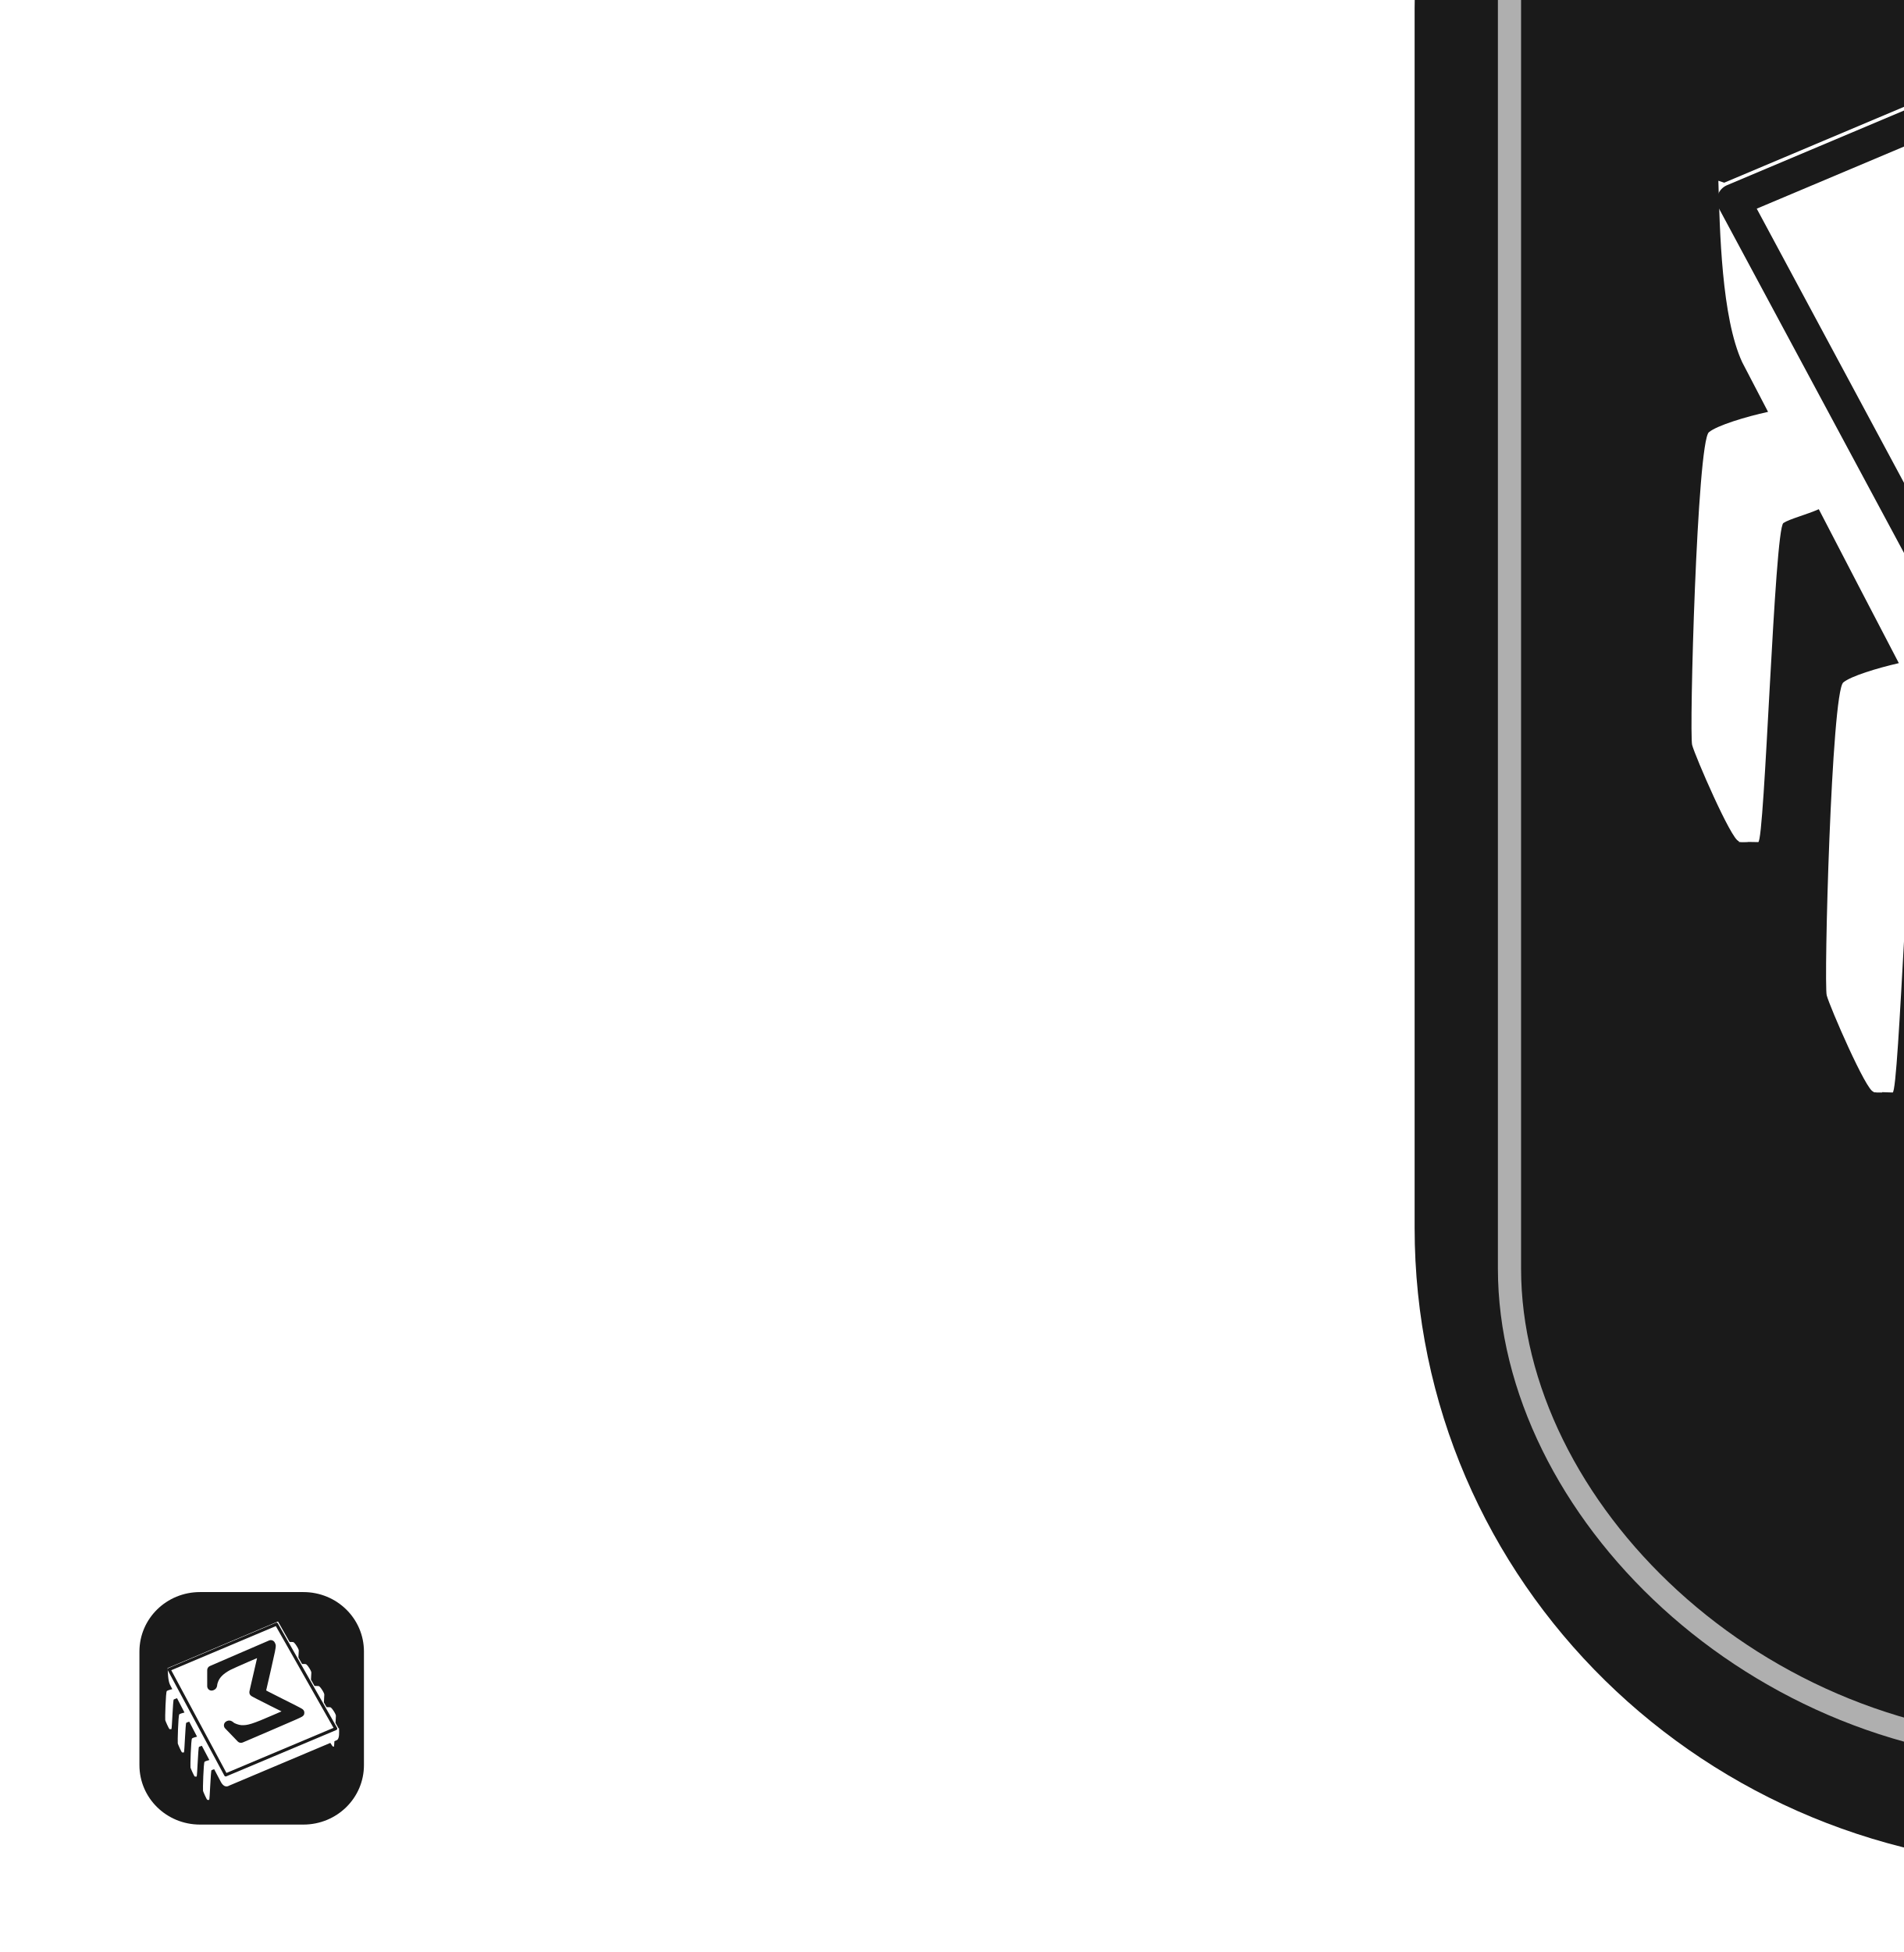
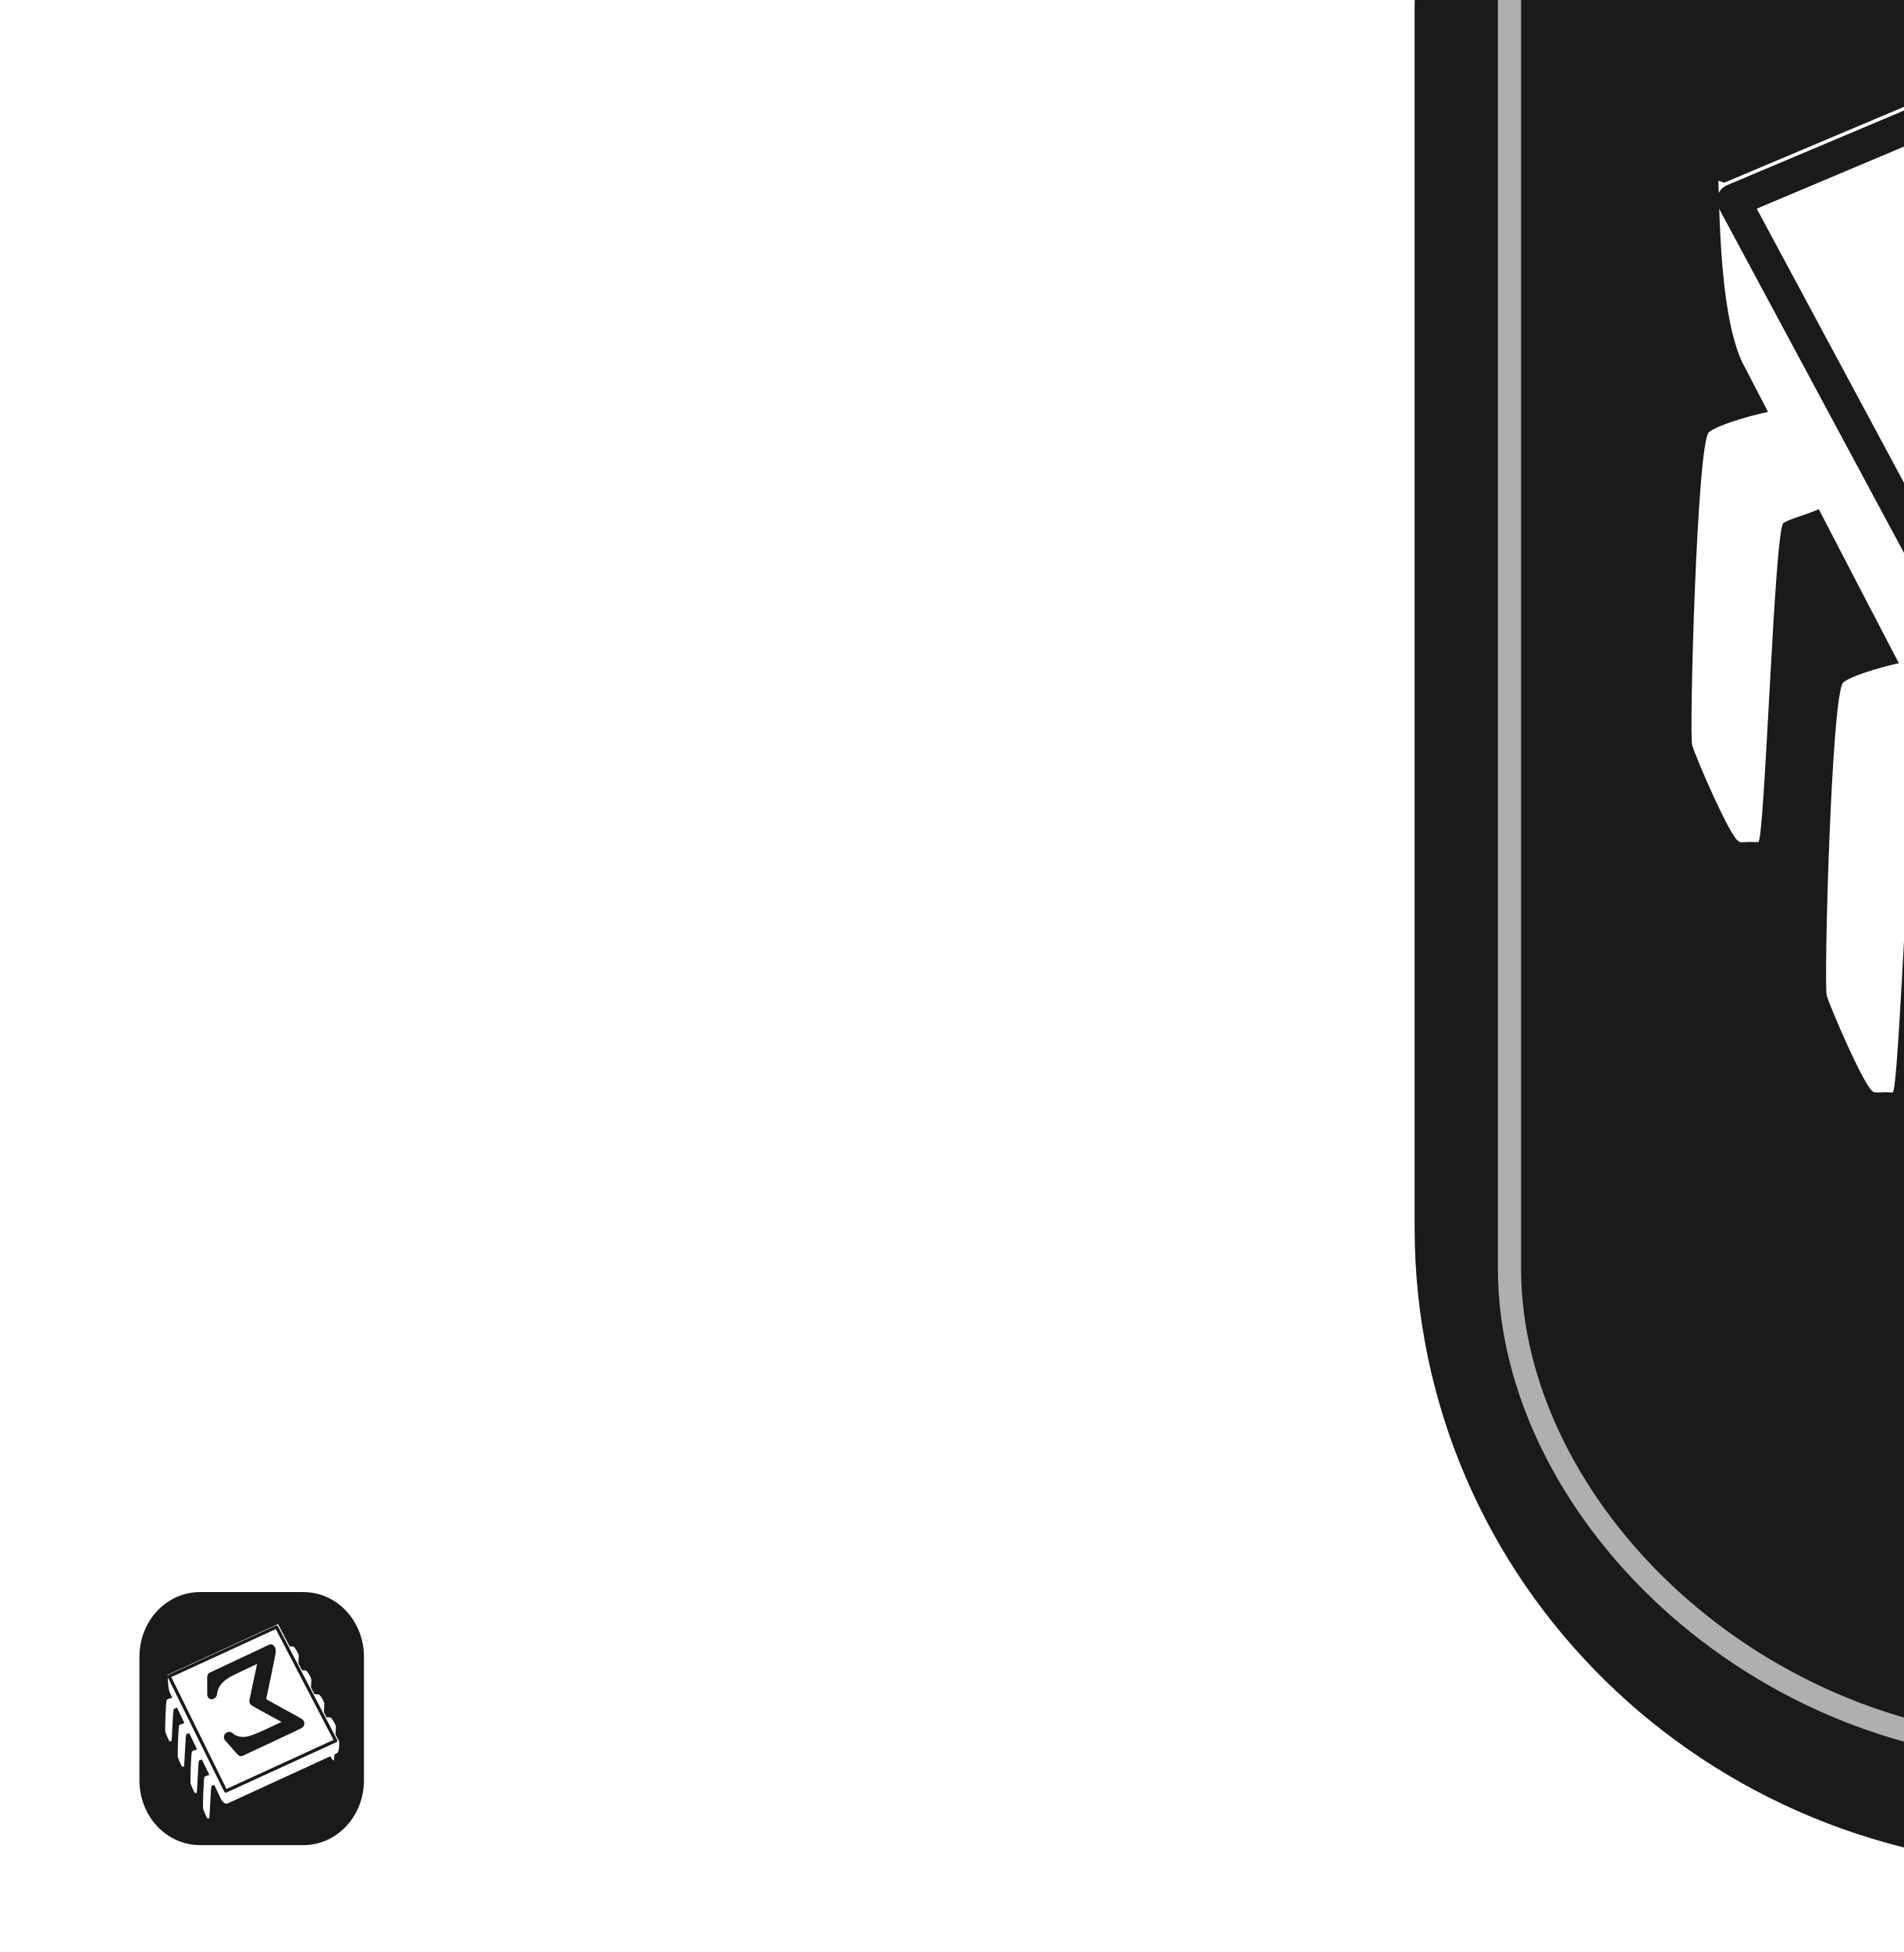
<svg xmlns="http://www.w3.org/2000/svg" xmlns:xlink="http://www.w3.org/1999/xlink" id="svg23102" width="301.81" height="309.414" version="1.0">
  <defs id="defs23104">
    <linearGradient id="linearGradient1413" xlink:href="#linearGradient1071" x1="457.018" y1="391.251" x2="439.64" y2="477.283" gradientTransform="matrix(1.05197,0,0,0.728407,-175.146,329.8637)" gradientUnits="userSpaceOnUse" />
    <linearGradient id="linearGradient1410" xlink:href="#linearGradient1071" x1="727.005" y1="343.788" x2="760.843" y2="241.134" gradientTransform="matrix(0.6976659,0,0,1.098321,-119.9583,361.5903)" gradientUnits="userSpaceOnUse" />
    <linearGradient id="linearGradient1412" xlink:href="#linearGradient1071" x1="285.801" y1="881.157" x2="264.957" y2="881.157" gradientTransform="matrix(1.692763,0,0,0.4526705,-135.9898,329.8637)" gradientUnits="userSpaceOnUse" />
    <linearGradient id="linearGradient1071">
      <stop style="stop-color: rgb(145, 145, 145); stop-opacity: 1;" offset="0" id="stop1072" />
      <stop style="stop-color: rgb(255, 255, 255); stop-opacity: 1;" offset="0.225" id="stop1074" />
      <stop style="stop-color: rgb(166, 166, 166); stop-opacity: 1;" offset="1" id="stop1073" />
    </linearGradient>
    <linearGradient id="linearGradient1411" xlink:href="#linearGradient9528" x1="-60.066" y1="507.968" x2="42.993" y2="459.535" gradientTransform="matrix(0.974784,0,0,1.02587,265.055,260.245)" gradientUnits="userSpaceOnUse" />
    <linearGradient id="linearGradient1414" xlink:href="#linearGradient9528" x1="-113.31" y1="529.862" x2="66.399" y2="424.692" gradientTransform="matrix(0.997559,0,0,1.00245,265.055,260.245)" gradientUnits="userSpaceOnUse" />
    <linearGradient id="linearGradient8282">
      <stop style="stop-color: rgb(85, 85, 85); stop-opacity: 1;" offset="0" id="stop8283" />
      <stop style="stop-color: rgb(143, 143, 143); stop-opacity: 1;" offset="1" id="stop8284" />
    </linearGradient>
    <linearGradient x1="497.639" y1="423.169" x2="534.611" y2="462.092" id="linearGradient1127" xlink:href="#linearGradient8282" gradientTransform="matrix(0.9200436,0,0,0.8328564,-104.8951,8.552364)" gradientUnits="userSpaceOnUse" />
    <linearGradient id="linearGradient9528">
      <stop style="stop-color: rgb(44, 44, 44); stop-opacity: 1;" offset="0" id="stop9529" />
      <stop style="stop-color: rgb(97, 97, 97); stop-opacity: 1;" offset="1" id="stop9530" />
    </linearGradient>
    <linearGradient x1="436.684" y1="521.101" x2="682.551" y2="393.266" id="linearGradient1003" xlink:href="#linearGradient9528" gradientTransform="matrix(0.9200436,0,0,0.8328564,-104.8951,8.552364)" gradientUnits="userSpaceOnUse" />
    <linearGradient x1="509.398" y1="566.017" x2="577.27" y2="447.677" id="linearGradient1134" xlink:href="#linearGradient1116" gradientTransform="matrix(1.090889,0,0,0.7024244,-104.8951,8.552364)" gradientUnits="userSpaceOnUse" />
    <linearGradient id="linearGradient1116">
      <stop style="stop-color: rgb(50, 50, 50); stop-opacity: 1;" offset="0" id="stop1117" />
      <stop style="stop-color: rgb(195, 195, 195); stop-opacity: 1;" offset="0.225" id="stop1118" />
      <stop style="stop-color: rgb(69, 69, 69); stop-opacity: 1;" offset="1" id="stop1119" />
    </linearGradient>
    <linearGradient id="linearGradient1157" xlink:href="#linearGradient1116" x1="414.078" y1="654.177" x2="434.804" y2="654.177" gradientTransform="matrix(1.051646,0,0,0.7286319,-104.8951,8.552364)" gradientUnits="userSpaceOnUse" />
    <linearGradient id="linearGradient1064" xlink:href="#linearGradient24817" x1="63.159" y1="380.011" x2="40.989" y2="387.687" gradientTransform="matrix(1.37995,0,0,0.724664,433.286,425.424)" gradientUnits="userSpaceOnUse" />
    <linearGradient id="linearGradient1070" xlink:href="#linearGradient24817" x1="63.983" y1="373.956" x2="56.011" y2="379.055" spreadMethod="pad" gradientTransform="matrix(1.34107,0,0,0.745673,433.286,425.424)" gradientUnits="userSpaceOnUse" />
    <linearGradient id="linearGradient1080" xlink:href="#linearGradient24817" x1="139.734" y1="145.366" x2="138.297" y2="180.584" gradientTransform="matrix(0.599135,0,0,1.66907,433.286,425.424)" gradientUnits="userSpaceOnUse" />
    <linearGradient id="linearGradient1115" xlink:href="#linearGradient24817" x1="171.972" y1="154.15" x2="110.102" y2="227.912" gradientTransform="matrix(0.57801,0,0,1.73007,433.286,425.424)" gradientUnits="userSpaceOnUse" />
    <linearGradient id="linearGradient24817">
      <stop style="stop-color: rgb(255, 143, 106); stop-opacity: 1;" offset="0" id="stop24818" />
      <stop style="stop-color: rgb(232, 213, 143); stop-opacity: 1;" offset="0.225" id="stop24819" />
      <stop style="stop-color: rgb(255, 121, 100); stop-opacity: 1;" offset="1" id="stop24820" />
    </linearGradient>
    <linearGradient id="linearGradient1154" xlink:href="#linearGradient24817" x1="145.427" y1="163.288" x2="136.097" y2="177.148" gradientTransform="matrix(0.570025,0,0,1.75431,433.286,425.424)" gradientUnits="userSpaceOnUse" />
    <linearGradient xlink:href="#linearGradient8282" id="linearGradient6919" gradientUnits="userSpaceOnUse" gradientTransform="matrix(0.4524657,0,0,1.693525,151.9499,-29.60019)" x1="1067.753" y1="180.121" x2="1064.009" y2="169.101" />
  </defs>
  <rect style="fill:#e6e6e6;fill-opacity:1;stroke:#000000;stroke-width:0.507;stroke-linejoin:round;stroke-miterlimit:4;stroke-dasharray:none;stroke-opacity:1" id="rect5062" width="309.743" height="325.116" x="-131.948" y="-411.555" />
  <path id="path7320" style="fill:none;fill-rule:evenodd;stroke:#1a1a1a;stroke-width:5.261;stroke-linecap:round;stroke-linejoin:round;stroke-miterlimit:4;stroke-dasharray:none;stroke-opacity:1" d="m 457.819,-45.406 -182.986,77.183 96.494,179.605 187.368,-78.879 z" />
  <path id="rect1986" style="fill:#1a1a1a;fill-opacity:1;stroke:none;stroke-width:4.849;stroke-linejoin:round;stroke-miterlimit:4;stroke-dasharray:none;stroke-opacity:1" d="m 327.525,-100.039 c -57.199,0 -103.248,45.206 -103.248,101.361 V 194.617 c 0,56.155 46.049,101.363 103.248,101.363 h 176.01 c 57.199,0 103.248,-45.208 103.248,-101.363 V 1.323 c 0,-56.155 -46.049,-101.361 -103.248,-101.361 z m 132.838,50.11 19.752,34.822 c 3.298,0.012 6.366,0.114 6.729,0.465 0.008,0.008 0.073,0.1 0.082,0.109 0.425,0.362 1.374,0.81 3.201,3.365 2.834,3.962 5.708,8.69 5.607,11.023 -0.019,0.455 -0.402,7.625 -0.602,11.518 l 6.236,11.023 c 3.367,0.008 6.526,0.108 6.895,0.465 0.008,0.008 0.073,0.1 0.082,0.109 0.425,0.362 1.373,0.812 3.199,3.365 2.834,3.962 5.708,8.69 5.607,11.023 -0.02,0.464 -0.422,7.734 -0.629,11.764 l 6.074,10.723 c 3.714,-0.014 7.365,0.102 7.768,0.492 0.008,0.008 0.073,0.1 0.082,0.109 0.425,0.362 1.347,0.812 3.174,3.365 2.834,3.962 5.708,8.69 5.607,11.023 -0.022,0.518 -0.435,8.319 -0.684,13.131 l 4.541,7.988 c 3.41,0.006 6.629,0.104 7.002,0.465 0.008,0.008 0.073,0.099 0.082,0.109 0.425,0.362 1.374,0.837 3.201,3.393 2.834,3.962 5.708,8.663 5.607,10.996 -0.02,0.472 -0.416,7.819 -0.629,11.955 l 5.061,8.945 0.902,0.328 c 0.17,5.623 1.175,17.54 -3.719,20.051 -1.343,0.57 -2.785,1.179 -4.131,1.75 -0.198,2.676 -0.535,9.109 -0.629,9.109 -0.217,-3e-4 -0.504,0.015 -0.656,0.027 -0.431,-6e-4 -0.749,0.043 -1.014,0.027 -0.577,0.091 -2.664,-2.963 -4.65,-6.236 -56.21,23.834 -114.671,48.4 -172.008,72.6 -5.889,3.581 -10.639,0.565 -14.17,-5.498 -3.902,-7.458 -7.805,-14.859 -11.709,-22.295 -1.755,0.643 -3.77,1.205 -4.541,1.725 -1.436,0.968 -2.965,50.647 -3.994,50.607 -0.76,-0.029 -1.181,-0.03 -1.695,-0.055 -8.4e-4,1e-4 8.4e-4,0.027 0,0.027 -0.958,-0.004 -0.672,0.054 -1.367,-0.027 -0.002,-2.6e-4 0.002,-0.108 0,-0.109 -1.113,-0.052 -6.941,-13.466 -7.414,-15.266 -0.478,-1.817 0.773,-47.984 2.654,-49.566 1.125,-0.946 4.868,-2.155 8.15,-2.955 -4.252,-8.087 -8.522,-16.18 -12.773,-24.264 -1.83,0.708 -4.067,1.301 -4.896,1.859 -1.436,0.968 -2.965,50.647 -3.994,50.607 -0.76,-0.029 -1.183,-0.03 -1.697,-0.055 -8.4e-4,0 8.4e-4,0.027 0,0.027 -0.958,-0.004 -0.672,0.054 -1.367,-0.027 -0.002,-2.6e-4 0.002,-0.108 0,-0.109 -1.113,-0.052 -6.941,-13.464 -7.414,-15.264 -0.478,-1.817 0.773,-47.986 2.654,-49.568 1.172,-0.986 5.17,-2.242 8.535,-3.035 -4.452,-8.47 -8.873,-17.084 -13.322,-25.578 -1.853,0.738 -4.206,1.34 -5.061,1.916 -1.436,0.968 -2.992,50.645 -4.021,50.605 -0.757,-0.029 -1.157,-0.031 -1.668,-0.055 -0.002,2e-4 0.002,0.055 0,0.055 -0.958,-0.004 -0.674,0.027 -1.369,-0.055 -0.002,-2e-4 0.002,-0.081 0,-0.082 -1.081,0.05 -6.937,-13.457 -7.412,-15.264 -0.478,-1.817 0.743,-48.013 2.625,-49.596 1.203,-1.011 5.399,-2.278 8.809,-3.062 -4.237,-8.114 -8.458,-16.241 -12.691,-24.4 -1.888,0.844 -4.669,1.554 -5.609,2.188 -1.436,0.968 -2.965,50.62 -3.994,50.58 -0.748,-0.029 -1.166,-0.005 -1.668,-0.027 -8.4e-4,0 8.4e-4,0.027 0,0.027 -0.958,-0.004 -0.7,0.054 -1.395,-0.027 -0.002,-3.5e-4 -0.024,-0.135 -0.027,-0.137 -1.126,-0.095 -6.914,-13.44 -7.387,-15.236 -0.478,-1.817 0.773,-47.986 2.654,-49.568 1.277,-1.074 5.897,-2.474 9.383,-3.229 -1.366,-2.647 -2.738,-5.223 -4.104,-7.877 -3.274,-7.093 -3.547,-20.863 -3.775,-28.752 l 0.109,0.027 0.82,0.275 z" />
  <path id="path7645" style="fill:#1a1a1a;fill-opacity:1;stroke:none;stroke-width:0.875" d="m 178.211,35.709 c -1.014,-0.001 -2.028,0.207 -2.959,0.607 a 1.439,1.439 0 0 0 -0.002,0.002 l -50.498,21.764 a 1.439,1.439 0 0 0 -0.033,0.016 l -0.049,0.021 -50.398,21.789 c -2.647,1.144 -4.492,3.939 -4.502,6.822 a 1.439,1.439 0 0 0 0,0.002 l -0.029,8.947 a 1.439,1.439 0 0 0 0.002,0.043 c 2.86e-4,0.011 -3.31e-4,0.021 0,0.031 0.032,4.733 -0.04,10.589 0.014,13.611 a 1.439,1.439 0 0 0 -0.004,0.065 l 0.008,4.857 c 0.004,2.456 1.31,4.873 3.361,6.223 2.051,1.35 4.786,1.591 7.043,0.623 l 1.084,-0.465 c 2.926,-1.253 4.185,-3.539 4.795,-5.062 0.534,-1.332 0.724,-2.618 0.779,-3.879 9.71e-4,-0.003 0.009,-0.015 0.01,-0.018 0.054,-0.154 0.056,-0.197 0.066,-0.248 0.02,-0.101 0.03,-0.172 0.043,-0.26 0.052,-0.352 0.134,-0.902 0.256,-1.34 0.297,-1.069 0.767,-2.463 1.244,-3.654 2.83,-7.068 8.631,-13.106 20.455,-19.568 l 0.004,-0.002 c 0.674,-0.365 5.571,-2.68 11.389,-5.287 5.832,-2.613 13.063,-5.791 20.104,-8.846 5.305,-2.301 9.962,-4.28 14.299,-6.113 -1.36,5.969 -2.959,12.943 -4.85,21.154 -2.242,9.534 -4.268,18.282 -5.732,24.711 -0.733,3.219 -1.327,5.855 -1.74,7.74 -0.206,0.943 -0.367,1.695 -0.484,2.271 -0.059,0.288 -0.106,0.531 -0.15,0.779 a 1.439,1.439 0 0 0 0,0.002 c -0.021,0.118 -0.047,0.26 -0.074,0.455 0.005,-0.033 -0.09,0.547 -0.049,1.443 3e-5,8.2e-4 -4e-5,0.001 0,0.002 0.057,1.371 0.341,2.372 0.717,3.1 0.376,0.728 0.86,1.202 0.908,1.262 0.428,0.532 0.786,0.844 0.938,0.977 0.396,0.346 0.679,0.536 0.816,0.631 0.363,0.249 0.643,0.415 0.922,0.58 0.585,0.346 1.278,0.731 2.146,1.203 1.739,0.944 4.158,2.214 7.131,3.752 5.947,3.075 14.089,7.202 23.02,11.656 0.005,0.002 0.011,0.003 0.016,0.006 a 1.439,1.439 0 0 0 0.002,0.002 l 18.125,8.988 -13.074,5.699 c -18.429,8.033 -29.863,12.706 -37.787,15.176 -7.942,2.475 -12.024,2.848 -17.75,2.562 a 1.439,1.439 0 0 0 -0.045,-0.002 c -2.152,-0.099 -5.163,-0.901 -7.689,-1.824 -1.265,-0.462 -2.418,-0.951 -3.297,-1.377 -0.879,-0.426 -1.561,-0.904 -1.518,-0.861 a 1.439,1.439 0 0 0 -0.008,-0.01 c -0.032,-0.03 -0.064,-0.058 -0.096,-0.088 -1.044,-0.969 -2.196,-1.906 -3.775,-2.662 -1.584,-0.758 -4.404,-1.658 -7.557,-0.309 -0.495,0.212 -1.046,0.459 -1.756,0.9 -0.26,0.162 -0.858,0.515 -1.6,1.273 -0.317,0.324 -0.976,1.019 -1.514,2.211 -0.628,1.391 -1.074,3.694 -0.062,6.057 a 1.439,1.439 0 0 0 0.014,0.035 c 5.5e-5,1.2e-4 0.122,0.239 0.23,0.447 0.109,0.209 0.173,0.357 0.336,0.611 0.115,0.18 0.205,0.307 0.266,0.389 0.118,0.161 0.203,0.266 0.246,0.318 0.103,0.126 0.183,0.212 0.191,0.221 0.075,0.085 0.125,0.14 0.154,0.172 0.073,0.079 0.144,0.154 0.23,0.246 0.168,0.177 0.389,0.41 0.672,0.705 0.565,0.59 1.365,1.421 2.348,2.441 1.967,2.041 4.664,4.837 7.617,7.896 l 10.688,11.125 c 2.085,2.171 5.551,2.876 8.318,1.691 l 50.309,-21.539 c 18.16,-7.775 30.744,-13.217 38.844,-16.811 4.05,-1.797 6.966,-3.124 8.984,-4.096 1.007,-0.485 1.783,-0.875 2.494,-1.275 0.329,-0.185 0.715,-0.402 1.236,-0.781 0.202,-0.147 0.639,-0.459 1.178,-1.035 0.017,-0.018 0.735,-0.572 1.258,-1.484 0.523,-0.911 0.869,-2.218 0.787,-4.021 v -0.002 c -0.004,-0.091 -0.01,-0.182 -0.018,-0.273 a 1.439,1.439 0 0 0 0,-0.004 c -0.102,-1.227 -0.377,-2.127 -0.721,-2.791 -0.344,-0.664 -0.762,-1.099 -0.834,-1.191 -0.404,-0.521 -0.746,-0.836 -0.916,-0.99 -0.404,-0.366 -0.702,-0.569 -0.848,-0.672 -0.379,-0.267 -0.673,-0.447 -0.967,-0.623 -0.61,-0.366 -1.323,-0.765 -2.215,-1.252 -1.785,-0.976 -4.259,-2.279 -7.299,-3.85 -6.079,-3.141 -14.399,-7.339 -23.537,-11.852 l -0.006,-0.002 a 1.439,1.439 0 0 0 -0.002,-0.002 c -10.573,-5.231 -18.8,-9.398 -24.277,-12.285 -1.532,-0.807 -2.425,-1.314 -3.393,-1.855 0.436,-1.884 0.917,-3.967 1.57,-6.805 1.654,-7.177 3.902,-16.945 6.355,-27.568 a 1.439,1.439 0 0 0 0.016,-0.084 1.439,1.439 0 0 0 0.004,-0.016 c 3.456,-15.044 5.645,-24.822 6.914,-31.127 0.636,-3.16 1.048,-5.446 1.283,-7.275 0.117,-0.908 0.2,-1.726 0.211,-2.615 0.008,-0.655 0.124,-1.985 -0.709,-3.93 l -0.775,-1.811 c -1.142,-2.664 -3.954,-4.521 -6.852,-4.523 z M 98.824,183.852 98.707,183.287 a 1.439,1.439 0 0 0 0.117,0.564 z" transform="translate(269.9957,-53.95358)" />
  <path id="rect6908" style="fill:none;fill-opacity:1;stroke:#afafaf;stroke-width:3.673;stroke-linejoin:round;stroke-miterlimit:4;stroke-dasharray:none;stroke-opacity:1" d="m 326.474,-83.627 c -48.285,0 -87.157,37.004 -87.157,74.875 V 201.081 c 0,37.872 38.872,76.504 87.157,76.504 h 176.938 c 48.285,0 87.157,-38.632 87.157,-76.504 V -8.752 c 0,-37.872 -38.872,-74.875 -87.157,-74.875 z" />
  <g transform="translate(185.4816,-298.4785)" id="g6917">
    <path id="path6913" style="fill:url(#linearGradient6919);fill-opacity:1;fill-rule:evenodd;stroke:none;stroke-width:0.875pt;stroke-linecap:butt;stroke-linejoin:miter;stroke-opacity:1" d="m 439.831,-7.074 c -0.709,0.036 -1.424,0.176 -2.104,0.463 a 6.523,6.523 0 0 0 -3.793,4.439 l -1.262,5.084 a 5.055,5.055 0 0 0 -3.232,-1.15 5.055,5.055 0 0 0 -1.965,0.408 C 407.243,10.838 383.82,20.893 363.593,29.559 a 5.055,5.055 0 0 0 -0.152,0.068 c -6.226,2.915 -12.01,6.231 -16.711,11.695 a 5.055,5.055 0 0 0 -6.924,-4.189 c -2.427,0.981 -3.411,2.468 -4.326,3.797 -0.915,1.329 -1.621,2.699 -2.246,4.002 -0.625,1.303 -1.159,2.539 -1.568,3.449 -0.409,0.91 -1.185,1.871 -0.293,0.82 a 5.055,5.055 0 0 0 -1.203,3.33 c 0.048,4.284 -0.345,10.022 -0.527,15.707 -0.182,5.685 -0.238,11.262 0.967,16.131 0.839,3.393 3.375,4.232 4.863,4.682 1.489,0.45 2.846,0.557 4.23,0.557 1.384,-5.6e-4 2.752,-0.132 4.135,-0.471 1.383,-0.339 2.89,-0.564 4.602,-2.605 5.559,-6.628 8.356,-13.623 10.998,-19.164 2.625,-5.506 4.896,-9.292 8.924,-11.617 14.845,-7.361 32.772,-14.528 48.684,-22.076 -4.91,22.524 -12.929,54.282 -12.258,60.232 0.12,1.064 0.785,-0.247 1.822,-2.488 -0.217,1.256 -0.075,2.203 0.66,2.537 15.797,7.178 37.469,18.778 57.459,28.547 l -73.037,30.734 -20.312,-18.514 a 1.955,1.955 0 0 0 -1.516,-0.5 c -0.839,0.086 -1.297,0.438 -1.703,0.762 -0.406,0.324 -0.751,0.687 -1.096,1.092 -0.688,0.81 -1.356,1.793 -1.994,2.834 -1.275,2.081 -2.366,4.169 -2.793,5.793 -0.271,1.032 0.023,1.412 0.195,1.846 0.172,0.434 0.392,0.849 0.662,1.316 0.54,0.935 1.288,2.05 2.197,3.326 1.819,2.553 4.279,5.727 6.82,8.908 5.082,6.363 10.385,12.633 11.559,13.941 1.434,1.599 3.061,2.742 4.908,3.168 1.847,0.426 3.809,0.044 5.555,-0.969 -0.06,0.035 1.553,-0.731 3.74,-1.678 2.187,-0.946 5.197,-2.229 8.82,-3.771 7.246,-3.086 16.948,-7.214 27.49,-11.805 21.084,-9.181 45.492,-20.186 60.467,-28.477 0.965,-0.534 1.361,-1.465 1.527,-2.215 0.166,-0.75 0.164,-1.478 0.104,-2.254 -0.122,-1.551 -0.526,-3.289 -1.057,-5.041 -0.53,-1.752 -1.19,-3.493 -1.871,-4.957 -0.681,-1.464 -1.157,-2.566 -2.277,-3.5 a 1.955,1.955 0 0 0 -1.305,-0.453 1.955,1.955 0 0 0 -0.705,0.152 l -13.312,5.602 3.811,-5.422 -44.438,-22.877 a 6.523,6.523 0 0 0 1.311,-2.707 c 2.949,-13.342 7.016,-31.666 10.324,-46.844 1.654,-7.589 3.116,-14.388 4.16,-19.41 0.522,-2.511 0.939,-4.571 1.229,-6.105 0.145,-0.767 0.258,-1.397 0.344,-1.945 0.043,-0.274 0.079,-0.521 0.111,-0.828 0.033,-0.307 0.223,-0.23 -0.021,-1.896 a 6.523,6.523 0 0 0 -0.885,-2.449 c 0.391,0.642 -1.165,-3.019 -2.336,-5.924 -0.585,-1.453 -1.16,-2.863 -2.117,-4.393 -0.479,-0.765 -0.986,-1.602 -2.279,-2.615 -0.97,-0.76 -3.049,-1.609 -5.176,-1.502 z m -12.01,29.539 -11.828,47.658 7.594,-39.859 a 5.055,5.055 0 0 0 0.633,-0.711 c 1.102,-1.506 1.743,-2.958 2.594,-4.814 0.328,-0.717 0.668,-1.495 1.008,-2.273 z" />
    <path id="path6915" style="fill:#333333;fill-opacity:1;stroke:none;stroke-width:0.875" transform="translate(262.0406,-44.49481)" d="m 178.209,37.148 a 6.023,6.023 0 0 0 -2.389,0.49 l -50.498,21.764 a 6.023,6.023 0 0 0 -0.008,0.004 L 74.842,81.229 a 6.023,6.023 0 0 0 -3.633,5.508 l -0.029,8.947 a 6.023,6.023 0 0 0 0.002,0.061 c 0.032,4.825 -0.045,10.875 0.012,13.791 l -0.002,-0.107 0.008,4.857 a 6.023,6.023 0 0 0 8.398,5.525 l 1.084,-0.465 c 2.512,-1.076 3.466,-2.879 4.025,-4.275 0.559,-1.396 0.74,-2.704 0.732,-4.057 a 6.023,6.023 0 0 0 -0.004,-0.168 c 0.036,1.074 0.06,-0.236 0.375,-1.369 0.315,-1.133 0.796,-2.558 1.295,-3.805 2.98,-7.441 9.119,-13.747 21.105,-20.297 0.916,-0.497 5.658,-2.724 11.49,-5.338 5.839,-2.617 13.074,-5.797 20.119,-8.854 6.271,-2.721 12.049,-5.184 16.904,-7.227 -1.43,6.29 -3.344,14.63 -5.48,23.91 -2.242,9.535 -4.268,18.283 -5.732,24.709 -0.733,3.217 -1.325,5.85 -1.736,7.729 -0.206,0.939 -0.365,1.685 -0.48,2.25 -0.058,0.282 -0.103,0.514 -0.145,0.746 -0.021,0.116 -0.04,0.228 -0.064,0.4 -0.02,0.145 -0.077,0.355 -0.037,1.188 0.1,2.42 0.948,3.073 1.309,3.521 0.369,0.46 0.589,0.642 0.764,0.795 0.349,0.305 0.521,0.416 0.684,0.527 0.325,0.223 0.56,0.362 0.84,0.527 0.559,0.331 1.24,0.71 2.102,1.178 1.723,0.936 4.135,2.203 7.104,3.738 5.937,3.07 14.078,7.195 23.004,11.646 a 6.023,6.023 0 0 0 0.012,0.006 l 20.893,10.361 -15.906,6.934 c -18.441,8.038 -29.893,12.725 -37.934,15.23 -8.041,2.505 -12.42,2.918 -18.25,2.627 a 6.023,6.023 0 0 0 -0.029,0 c -4.861,-0.22 -12.329,-3.391 -13.445,-4.467 a 6.023,6.023 0 0 0 -0.084,-0.078 c -0.999,-0.927 -2.006,-1.744 -3.418,-2.42 -1.412,-0.676 -3.7,-1.426 -6.369,-0.283 -0.486,0.208 -0.926,0.403 -1.562,0.799 -0.318,0.198 -0.675,0.389 -1.33,1.059 -0.327,0.335 -0.774,0.78 -1.232,1.797 -0.459,1.017 -0.847,3.037 -0.051,4.898 a 6.023,6.023 0 0 0 0,0.002 c 1.1e-4,2.4e-4 0.369,0.726 0.469,0.881 0.1,0.155 0.163,0.244 0.215,0.314 0.104,0.141 0.156,0.206 0.199,0.258 0.086,0.105 0.124,0.145 0.156,0.182 0.065,0.074 0.098,0.108 0.133,0.146 0.071,0.076 0.136,0.147 0.219,0.234 0.165,0.174 0.385,0.406 0.666,0.699 0.562,0.587 1.361,1.417 2.344,2.438 1.966,2.04 4.664,4.835 7.617,7.895 l 10.689,11.129 a 6.023,6.023 0 0 0 6.715,1.365 l 50.309,-21.539 c 18.158,-7.774 30.739,-13.215 38.826,-16.803 4.043,-1.794 6.952,-3.119 8.943,-4.078 0.996,-0.48 1.746,-0.856 2.414,-1.232 0.334,-0.188 0.629,-0.351 1.094,-0.689 0.232,-0.169 0.505,-0.354 0.975,-0.855 0.47,-0.502 1.805,-1.259 1.658,-4.461 a 6.023,6.023 0 0 0 -0.014,-0.223 c -0.179,-2.154 -0.908,-2.769 -1.258,-3.219 -0.349,-0.45 -0.569,-0.647 -0.746,-0.807 -0.353,-0.32 -0.538,-0.442 -0.709,-0.562 -0.342,-0.241 -0.588,-0.39 -0.879,-0.564 -0.582,-0.349 -1.28,-0.742 -2.164,-1.225 -1.768,-0.966 -4.235,-2.266 -7.27,-3.834 -6.069,-3.136 -14.385,-7.331 -23.52,-11.842 l -0.004,-0.002 c -10.58,-5.234 -18.811,-9.403 -24.309,-12.301 -1.974,-1.04 -3.143,-1.703 -4.371,-2.391 0.471,-2.034 1.061,-4.585 1.816,-7.865 1.654,-7.177 3.902,-16.946 6.355,-27.57 a 6.023,6.023 0 0 0 0,-0.008 c 3.472,-15.114 5.659,-24.886 6.926,-31.178 0.633,-3.146 1.038,-5.406 1.266,-7.176 0.114,-0.885 0.189,-1.638 0.199,-2.449 0.01,-0.811 0.152,-1.608 -0.592,-3.346 l -0.775,-1.811 a 6.023,6.023 0 0 0 -5.531,-3.65 z" />
  </g>
-   <path d="m 43.838,257.446 -17.029,7.183 8.98,16.714 17.437,-7.34 z" style="fill:none;fill-rule:evenodd;stroke:#1a1a1a;stroke-width:0.49;stroke-linecap:round;stroke-linejoin:round;stroke-miterlimit:4;stroke-dasharray:none;stroke-opacity:1" id="path7320-3" />
-   <path d="m 31.713,252.362 c -5.323,0 -9.608,4.207 -9.608,9.433 v 17.988 c 0,5.226 4.285,9.433 9.608,9.433 h 16.38 c 5.323,0 9.608,-4.207 9.608,-9.433 v -17.988 c 0,-5.226 -4.285,-9.433 -9.608,-9.433 z m 12.362,4.663 1.838,3.241 c 0.307,10e-4 0.592,0.011 0.626,0.043 7.4e-4,7.5e-4 0.007,0.009 0.008,0.01 0.04,0.034 0.128,0.075 0.298,0.313 0.264,0.369 0.531,0.809 0.522,1.026 -0.002,0.042 -0.037,0.71 -0.056,1.072 l 0.58,1.026 c 0.313,7.5e-4 0.607,0.01 0.642,0.043 7.5e-4,7.5e-4 0.007,0.009 0.008,0.01 0.04,0.034 0.128,0.075 0.298,0.313 0.264,0.369 0.531,0.809 0.522,1.026 -0.002,0.043 -0.039,0.72 -0.059,1.095 l 0.565,0.998 c 0.346,-10e-4 0.685,0.01 0.723,0.046 7.4e-4,7.4e-4 0.007,0.009 0.008,0.01 0.04,0.034 0.125,0.075 0.295,0.313 0.264,0.369 0.531,0.809 0.522,1.026 -0.002,0.048 -0.04,0.774 -0.064,1.222 l 0.423,0.743 c 0.317,5.6e-4 0.617,0.01 0.652,0.043 7.4e-4,7.4e-4 0.007,0.009 0.008,0.01 0.04,0.034 0.128,0.078 0.298,0.316 0.264,0.369 0.531,0.806 0.522,1.023 -0.002,0.044 -0.039,0.728 -0.059,1.113 l 0.471,0.832 0.084,0.03 c 0.016,0.523 0.109,1.632 -0.346,1.866 -0.125,0.053 -0.259,0.11 -0.384,0.163 -0.018,0.249 -0.05,0.848 -0.059,0.848 -0.02,-3e-5 -0.047,0.001 -0.061,0.003 -0.04,-6e-5 -0.07,0.004 -0.094,0.003 -0.054,0.008 -0.248,-0.276 -0.433,-0.58 -5.231,2.218 -10.671,4.504 -16.007,6.756 -0.548,0.333 -0.99,0.052 -1.319,-0.512 -0.363,-0.694 -0.726,-1.383 -1.09,-2.075 -0.163,0.06 -0.351,0.112 -0.423,0.16 -0.134,0.09 -0.276,4.713 -0.372,4.71 -0.071,-0.003 -0.11,-0.003 -0.158,-0.005 -7e-5,10e-6 8e-5,0.003 0,0.003 -0.089,-3.7e-4 -0.063,0.005 -0.127,-0.003 -1.8e-4,-3e-5 1.9e-4,-0.01 0,-0.01 -0.104,-0.005 -0.646,-1.253 -0.69,-1.421 -0.044,-0.169 0.072,-4.465 0.247,-4.613 0.105,-0.088 0.453,-0.201 0.758,-0.275 -0.396,-0.753 -0.793,-1.506 -1.189,-2.258 -0.17,0.066 -0.378,0.121 -0.456,0.173 -0.134,0.09 -0.276,4.713 -0.372,4.71 -0.071,-0.003 -0.11,-0.003 -0.158,-0.005 -8e-5,0 8e-5,0.003 0,0.003 -0.089,-3.7e-4 -0.063,0.005 -0.127,-0.003 -1.9e-4,-3e-5 1.9e-4,-0.01 0,-0.01 -0.104,-0.005 -0.646,-1.253 -0.69,-1.42 -0.044,-0.169 0.072,-4.466 0.247,-4.613 0.109,-0.092 0.481,-0.209 0.794,-0.282 -0.414,-0.788 -0.826,-1.59 -1.24,-2.38 -0.172,0.069 -0.391,0.125 -0.471,0.178 -0.134,0.09 -0.278,4.713 -0.374,4.709 -0.07,-0.003 -0.108,-0.003 -0.155,-0.005 -1.8e-4,2e-5 1.9e-4,0.005 0,0.005 -0.089,-3.7e-4 -0.063,0.002 -0.127,-0.005 -1.8e-4,-2e-5 1.9e-4,-0.008 0,-0.008 -0.101,0.005 -0.646,-1.252 -0.69,-1.42 -0.044,-0.169 0.069,-4.468 0.244,-4.615 0.112,-0.094 0.502,-0.212 0.82,-0.285 -0.394,-0.755 -0.787,-1.511 -1.181,-2.271 -0.176,0.079 -0.434,0.145 -0.522,0.204 -0.134,0.09 -0.276,4.711 -0.372,4.707 -0.07,-0.003 -0.108,-4.6e-4 -0.155,-0.003 -8e-5,0 7e-5,0.003 0,0.003 -0.089,-3.7e-4 -0.065,0.005 -0.13,-0.003 -1.9e-4,-3e-5 -0.002,-0.013 -0.003,-0.013 -0.105,-0.009 -0.643,-1.251 -0.687,-1.418 -0.044,-0.169 0.072,-4.466 0.247,-4.613 0.119,-0.1 0.549,-0.23 0.873,-0.3 -0.127,-0.246 -0.255,-0.486 -0.382,-0.733 -0.305,-0.66 -0.33,-1.942 -0.351,-2.676 l 0.01,0.003 0.076,0.026 z" style="fill:#1a1a1a;fill-opacity:1;stroke:none;stroke-width:0.451;stroke-linejoin:round;stroke-miterlimit:4;stroke-dasharray:none;stroke-opacity:1" id="rect1986-8" />
-   <path transform="matrix(0.09306042,0,0,0.09306042,26.35929,256.651)" d="m 178.211,35.709 c -1.014,-0.001 -2.028,0.207 -2.959,0.607 a 1.439,1.439 0 0 0 -0.002,0.002 l -50.498,21.764 a 1.439,1.439 0 0 0 -0.033,0.016 l -0.049,0.021 -50.398,21.789 c -2.647,1.144 -4.492,3.939 -4.502,6.822 a 1.439,1.439 0 0 0 0,0.002 l -0.029,8.947 a 1.439,1.439 0 0 0 0.002,0.043 c 2.86e-4,0.011 -3.31e-4,0.021 0,0.031 0.032,4.733 -0.04,10.589 0.014,13.611 a 1.439,1.439 0 0 0 -0.004,0.065 l 0.008,4.857 c 0.004,2.456 1.31,4.873 3.361,6.223 2.051,1.35 4.786,1.591 7.043,0.623 l 1.084,-0.465 c 2.926,-1.253 4.185,-3.539 4.795,-5.062 0.534,-1.332 0.724,-2.618 0.779,-3.879 9.71e-4,-0.003 0.009,-0.015 0.01,-0.018 0.054,-0.154 0.056,-0.197 0.066,-0.248 0.02,-0.101 0.03,-0.172 0.043,-0.26 0.052,-0.352 0.134,-0.902 0.256,-1.34 0.297,-1.069 0.767,-2.463 1.244,-3.654 2.83,-7.068 8.631,-13.106 20.455,-19.568 l 0.004,-0.002 c 0.674,-0.365 5.571,-2.68 11.389,-5.287 5.832,-2.613 13.063,-5.791 20.104,-8.846 5.305,-2.301 9.962,-4.28 14.299,-6.113 -1.36,5.969 -2.959,12.943 -4.85,21.154 -2.242,9.534 -4.268,18.282 -5.732,24.711 -0.733,3.219 -1.327,5.855 -1.74,7.74 -0.206,0.943 -0.367,1.695 -0.484,2.271 -0.059,0.288 -0.106,0.531 -0.15,0.779 a 1.439,1.439 0 0 0 0,0.002 c -0.021,0.118 -0.047,0.26 -0.074,0.455 0.005,-0.033 -0.09,0.547 -0.049,1.443 3e-5,8.2e-4 -4e-5,0.001 0,0.002 0.057,1.371 0.341,2.372 0.717,3.1 0.376,0.728 0.86,1.202 0.908,1.262 0.428,0.532 0.786,0.844 0.938,0.977 0.396,0.346 0.679,0.536 0.816,0.631 0.363,0.249 0.643,0.415 0.922,0.58 0.585,0.346 1.278,0.731 2.146,1.203 1.739,0.944 4.158,2.214 7.131,3.752 5.947,3.075 14.089,7.202 23.02,11.656 0.005,0.002 0.011,0.003 0.016,0.006 a 1.439,1.439 0 0 0 0.002,0.002 l 18.125,8.988 -13.074,5.699 c -18.429,8.033 -29.863,12.706 -37.787,15.176 -7.942,2.475 -12.024,2.848 -17.75,2.562 a 1.439,1.439 0 0 0 -0.045,-0.002 c -2.152,-0.099 -5.163,-0.901 -7.689,-1.824 -1.265,-0.462 -2.418,-0.951 -3.297,-1.377 -0.879,-0.426 -1.561,-0.904 -1.518,-0.861 a 1.439,1.439 0 0 0 -0.008,-0.01 c -0.032,-0.03 -0.064,-0.058 -0.096,-0.088 -1.044,-0.969 -2.196,-1.906 -3.775,-2.662 -1.584,-0.758 -4.404,-1.658 -7.557,-0.309 -0.495,0.212 -1.046,0.459 -1.756,0.9 -0.26,0.162 -0.858,0.515 -1.6,1.273 -0.317,0.324 -0.976,1.019 -1.514,2.211 -0.628,1.391 -1.074,3.694 -0.062,6.057 a 1.439,1.439 0 0 0 0.014,0.035 c 5.5e-5,1.2e-4 0.122,0.239 0.23,0.447 0.109,0.209 0.173,0.357 0.336,0.611 0.115,0.18 0.205,0.307 0.266,0.389 0.118,0.161 0.203,0.266 0.246,0.318 0.103,0.126 0.183,0.212 0.191,0.221 0.075,0.085 0.125,0.14 0.154,0.172 0.073,0.079 0.144,0.154 0.23,0.246 0.168,0.177 0.389,0.41 0.672,0.705 0.565,0.59 1.365,1.421 2.348,2.441 1.967,2.041 4.664,4.837 7.617,7.896 l 10.688,11.125 c 2.085,2.171 5.551,2.876 8.318,1.691 l 50.309,-21.539 c 18.16,-7.775 30.744,-13.217 38.844,-16.811 4.05,-1.797 6.966,-3.124 8.984,-4.096 1.007,-0.485 1.783,-0.875 2.494,-1.275 0.329,-0.185 0.715,-0.402 1.236,-0.781 0.202,-0.147 0.639,-0.459 1.178,-1.035 0.017,-0.018 0.735,-0.572 1.258,-1.484 0.523,-0.911 0.869,-2.218 0.787,-4.021 v -0.002 c -0.004,-0.091 -0.01,-0.182 -0.018,-0.273 a 1.439,1.439 0 0 0 0,-0.004 c -0.102,-1.227 -0.377,-2.127 -0.721,-2.791 -0.344,-0.664 -0.762,-1.099 -0.834,-1.191 -0.404,-0.521 -0.746,-0.836 -0.916,-0.99 -0.404,-0.366 -0.702,-0.569 -0.848,-0.672 -0.379,-0.267 -0.673,-0.447 -0.967,-0.623 -0.61,-0.366 -1.323,-0.765 -2.215,-1.252 -1.785,-0.976 -4.259,-2.279 -7.299,-3.85 -6.079,-3.141 -14.399,-7.339 -23.537,-11.852 l -0.006,-0.002 a 1.439,1.439 0 0 0 -0.002,-0.002 c -10.573,-5.231 -18.8,-9.398 -24.277,-12.285 -1.532,-0.807 -2.425,-1.314 -3.393,-1.855 0.436,-1.884 0.917,-3.967 1.57,-6.805 1.654,-7.177 3.902,-16.945 6.355,-27.568 a 1.439,1.439 0 0 0 0.016,-0.084 1.439,1.439 0 0 0 0.004,-0.016 c 3.456,-15.044 5.645,-24.822 6.914,-31.127 0.636,-3.16 1.048,-5.446 1.283,-7.275 0.117,-0.908 0.2,-1.726 0.211,-2.615 0.008,-0.655 0.124,-1.985 -0.709,-3.93 l -0.775,-1.811 c -1.142,-2.664 -3.954,-4.521 -6.852,-4.523 z M 98.824,183.852 98.707,183.287 a 1.439,1.439 0 0 0 0.117,0.564 z" style="fill:#1a1a1a;fill-opacity:1;stroke:none;stroke-width:0.875" id="path7645-0" />
+   <path d="m 43.838,257.896 -17.029,7.818 8.98,18.191 17.437,-7.989 z" style="fill:none;fill-rule:evenodd;stroke:#1a1a1a;stroke-width:0.511;stroke-linecap:round;stroke-linejoin:round;stroke-miterlimit:4;stroke-dasharray:none;stroke-opacity:1" id="path7320-3" />
+   <path d="m 31.713,252.362 c -5.323,0 -9.608,4.579 -9.608,10.266 v 19.578 c 0,5.688 4.285,10.267 9.608,10.267 h 16.38 c 5.323,0 9.608,-4.579 9.608,-10.267 v -19.578 c 0,-5.688 -4.285,-10.266 -9.608,-10.266 z m 12.362,5.075 1.838,3.527 c 0.307,0.001 0.592,0.011 0.626,0.047 7.4e-4,8.1e-4 0.007,0.01 0.008,0.011 0.04,0.037 0.128,0.082 0.298,0.341 0.264,0.401 0.531,0.88 0.522,1.117 -0.002,0.046 -0.037,0.772 -0.056,1.167 l 0.58,1.117 c 0.313,8.2e-4 0.607,0.011 0.642,0.047 7.5e-4,8.2e-4 0.007,0.01 0.008,0.011 0.04,0.037 0.128,0.082 0.298,0.341 0.264,0.401 0.531,0.88 0.522,1.117 -0.002,0.047 -0.039,0.783 -0.059,1.191 l 0.565,1.086 c 0.346,-10e-4 0.685,0.011 0.723,0.05 7.4e-4,8e-4 0.007,0.01 0.008,0.011 0.04,0.037 0.125,0.082 0.295,0.341 0.264,0.401 0.531,0.88 0.522,1.117 -0.002,0.052 -0.04,0.843 -0.064,1.33 l 0.423,0.809 c 0.317,6.1e-4 0.617,0.011 0.652,0.047 7.4e-4,8e-4 0.007,0.01 0.008,0.011 0.04,0.037 0.128,0.085 0.298,0.344 0.264,0.401 0.531,0.877 0.522,1.114 -0.002,0.048 -0.039,0.792 -0.059,1.211 l 0.471,0.906 0.084,0.033 c 0.016,0.57 0.109,1.777 -0.346,2.031 -0.125,0.058 -0.259,0.119 -0.384,0.177 -0.018,0.271 -0.05,0.923 -0.059,0.923 -0.02,-3e-5 -0.047,10e-4 -0.061,0.003 -0.04,-7e-5 -0.07,0.004 -0.094,0.003 -0.054,0.009 -0.248,-0.3 -0.433,-0.632 -5.231,2.414 -10.671,4.902 -16.007,7.353 -0.548,0.363 -0.99,0.057 -1.319,-0.557 -0.363,-0.755 -0.726,-1.505 -1.09,-2.258 -0.163,0.065 -0.351,0.122 -0.423,0.175 -0.134,0.098 -0.276,5.13 -0.372,5.126 -0.071,-0.003 -0.11,-0.003 -0.158,-0.005 -7e-5,10e-6 8e-5,0.003 0,0.003 -0.089,-4e-4 -0.063,0.005 -0.127,-0.003 -1.8e-4,-4e-5 1.9e-4,-0.011 0,-0.011 -0.104,-0.005 -0.646,-1.364 -0.69,-1.546 -0.044,-0.184 0.072,-4.86 0.247,-5.02 0.105,-0.096 0.453,-0.218 0.758,-0.299 -0.396,-0.819 -0.793,-1.639 -1.189,-2.458 -0.17,0.072 -0.378,0.132 -0.456,0.188 -0.134,0.098 -0.276,5.13 -0.372,5.126 -0.071,-0.003 -0.11,-0.003 -0.158,-0.005 -8e-5,0 8e-5,0.003 0,0.003 -0.089,-4e-4 -0.063,0.005 -0.127,-0.003 -1.9e-4,-3e-5 1.9e-4,-0.011 0,-0.011 -0.104,-0.005 -0.646,-1.364 -0.69,-1.546 -0.044,-0.184 0.072,-4.86 0.247,-5.021 0.109,-0.1 0.481,-0.227 0.794,-0.307 -0.414,-0.858 -0.826,-1.73 -1.24,-2.591 -0.172,0.075 -0.391,0.136 -0.471,0.194 -0.134,0.098 -0.278,5.13 -0.374,5.126 -0.07,-0.003 -0.108,-0.003 -0.155,-0.005 -1.8e-4,2e-5 1.9e-4,0.005 0,0.005 -0.089,-4e-4 -0.063,0.002 -0.127,-0.005 -1.8e-4,-2e-5 1.9e-4,-0.009 0,-0.009 -0.101,0.005 -0.646,-1.363 -0.69,-1.546 -0.044,-0.184 0.069,-4.863 0.244,-5.023 0.112,-0.102 0.502,-0.231 0.82,-0.31 -0.394,-0.822 -0.787,-1.645 -1.181,-2.471 -0.176,0.085 -0.434,0.157 -0.522,0.222 -0.134,0.098 -0.276,5.127 -0.372,5.123 -0.07,-0.003 -0.108,-5.1e-4 -0.155,-0.003 -8e-5,0 7e-5,0.003 0,0.003 -0.089,-4.1e-4 -0.065,0.005 -0.13,-0.003 -1.9e-4,-3e-5 -0.002,-0.014 -0.003,-0.014 -0.105,-0.01 -0.643,-1.361 -0.687,-1.543 -0.044,-0.184 0.072,-4.86 0.247,-5.021 0.119,-0.109 0.549,-0.251 0.873,-0.327 -0.127,-0.268 -0.255,-0.529 -0.382,-0.798 -0.305,-0.718 -0.33,-2.113 -0.351,-2.912 l 0.01,0.003 0.076,0.028 z" style="fill:#1a1a1a;fill-opacity:1;stroke:none;stroke-width:0.471;stroke-linejoin:round;stroke-miterlimit:4;stroke-dasharray:none;stroke-opacity:1" id="rect1986-8" />
+   <path transform="matrix(0.09306042,0,0,0.1012857,26.35929,257.0301)" d="m 178.211,35.709 c -1.014,-0.001 -2.028,0.207 -2.959,0.607 a 1.439,1.439 0 0 0 -0.002,0.002 l -50.498,21.764 a 1.439,1.439 0 0 0 -0.033,0.016 l -0.049,0.021 -50.398,21.789 c -2.647,1.144 -4.492,3.939 -4.502,6.822 a 1.439,1.439 0 0 0 0,0.002 l -0.029,8.947 a 1.439,1.439 0 0 0 0.002,0.043 c 2.86e-4,0.011 -3.31e-4,0.021 0,0.031 0.032,4.733 -0.04,10.589 0.014,13.611 a 1.439,1.439 0 0 0 -0.004,0.065 l 0.008,4.857 c 0.004,2.456 1.31,4.873 3.361,6.223 2.051,1.35 4.786,1.591 7.043,0.623 l 1.084,-0.465 c 2.926,-1.253 4.185,-3.539 4.795,-5.062 0.534,-1.332 0.724,-2.618 0.779,-3.879 9.71e-4,-0.003 0.009,-0.015 0.01,-0.018 0.054,-0.154 0.056,-0.197 0.066,-0.248 0.02,-0.101 0.03,-0.172 0.043,-0.26 0.052,-0.352 0.134,-0.902 0.256,-1.34 0.297,-1.069 0.767,-2.463 1.244,-3.654 2.83,-7.068 8.631,-13.106 20.455,-19.568 l 0.004,-0.002 c 0.674,-0.365 5.571,-2.68 11.389,-5.287 5.832,-2.613 13.063,-5.791 20.104,-8.846 5.305,-2.301 9.962,-4.28 14.299,-6.113 -1.36,5.969 -2.959,12.943 -4.85,21.154 -2.242,9.534 -4.268,18.282 -5.732,24.711 -0.733,3.219 -1.327,5.855 -1.74,7.74 -0.206,0.943 -0.367,1.695 -0.484,2.271 -0.059,0.288 -0.106,0.531 -0.15,0.779 a 1.439,1.439 0 0 0 0,0.002 c -0.021,0.118 -0.047,0.26 -0.074,0.455 0.005,-0.033 -0.09,0.547 -0.049,1.443 3e-5,8.2e-4 -4e-5,0.001 0,0.002 0.057,1.371 0.341,2.372 0.717,3.1 0.376,0.728 0.86,1.202 0.908,1.262 0.428,0.532 0.786,0.844 0.938,0.977 0.396,0.346 0.679,0.536 0.816,0.631 0.363,0.249 0.643,0.415 0.922,0.58 0.585,0.346 1.278,0.731 2.146,1.203 1.739,0.944 4.158,2.214 7.131,3.752 5.947,3.075 14.089,7.202 23.02,11.656 0.005,0.002 0.011,0.003 0.016,0.006 a 1.439,1.439 0 0 0 0.002,0.002 l 18.125,8.988 -13.074,5.699 c -18.429,8.033 -29.863,12.706 -37.787,15.176 -7.942,2.475 -12.024,2.848 -17.75,2.562 a 1.439,1.439 0 0 0 -0.045,-0.002 c -2.152,-0.099 -5.163,-0.901 -7.689,-1.824 -1.265,-0.462 -2.418,-0.951 -3.297,-1.377 -0.879,-0.426 -1.561,-0.904 -1.518,-0.861 a 1.439,1.439 0 0 0 -0.008,-0.01 c -0.032,-0.03 -0.064,-0.058 -0.096,-0.088 -1.044,-0.969 -2.196,-1.906 -3.775,-2.662 -1.584,-0.758 -4.404,-1.658 -7.557,-0.309 -0.495,0.212 -1.046,0.459 -1.756,0.9 -0.26,0.162 -0.858,0.515 -1.6,1.273 -0.317,0.324 -0.976,1.019 -1.514,2.211 -0.628,1.391 -1.074,3.694 -0.062,6.057 a 1.439,1.439 0 0 0 0.014,0.035 c 5.5e-5,1.2e-4 0.122,0.239 0.23,0.447 0.109,0.209 0.173,0.357 0.336,0.611 0.115,0.18 0.205,0.307 0.266,0.389 0.118,0.161 0.203,0.266 0.246,0.318 0.103,0.126 0.183,0.212 0.191,0.221 0.075,0.085 0.125,0.14 0.154,0.172 0.073,0.079 0.144,0.154 0.23,0.246 0.168,0.177 0.389,0.41 0.672,0.705 0.565,0.59 1.365,1.421 2.348,2.441 1.967,2.041 4.664,4.837 7.617,7.896 l 10.688,11.125 c 2.085,2.171 5.551,2.876 8.318,1.691 l 50.309,-21.539 c 18.16,-7.775 30.744,-13.217 38.844,-16.811 4.05,-1.797 6.966,-3.124 8.984,-4.096 1.007,-0.485 1.783,-0.875 2.494,-1.275 0.329,-0.185 0.715,-0.402 1.236,-0.781 0.202,-0.147 0.639,-0.459 1.178,-1.035 0.017,-0.018 0.735,-0.572 1.258,-1.484 0.523,-0.911 0.869,-2.218 0.787,-4.021 v -0.002 c -0.004,-0.091 -0.01,-0.182 -0.018,-0.273 a 1.439,1.439 0 0 0 0,-0.004 c -0.102,-1.227 -0.377,-2.127 -0.721,-2.791 -0.344,-0.664 -0.762,-1.099 -0.834,-1.191 -0.404,-0.521 -0.746,-0.836 -0.916,-0.99 -0.404,-0.366 -0.702,-0.569 -0.848,-0.672 -0.379,-0.267 -0.673,-0.447 -0.967,-0.623 -0.61,-0.366 -1.323,-0.765 -2.215,-1.252 -1.785,-0.976 -4.259,-2.279 -7.299,-3.85 -6.079,-3.141 -14.399,-7.339 -23.537,-11.852 l -0.006,-0.002 a 1.439,1.439 0 0 0 -0.002,-0.002 c -10.573,-5.231 -18.8,-9.398 -24.277,-12.285 -1.532,-0.807 -2.425,-1.314 -3.393,-1.855 0.436,-1.884 0.917,-3.967 1.57,-6.805 1.654,-7.177 3.902,-16.945 6.355,-27.568 a 1.439,1.439 0 0 0 0.016,-0.084 1.439,1.439 0 0 0 0.004,-0.016 c 3.456,-15.044 5.645,-24.822 6.914,-31.127 0.636,-3.16 1.048,-5.446 1.283,-7.275 0.117,-0.908 0.2,-1.726 0.211,-2.615 0.008,-0.655 0.124,-1.985 -0.709,-3.93 l -0.775,-1.811 c -1.142,-2.664 -3.954,-4.521 -6.852,-4.523 z M 98.824,183.852 98.707,183.287 a 1.439,1.439 0 0 0 0.117,0.564 z" style="fill:#1a1a1a;fill-opacity:1;stroke:none;stroke-width:0.875" id="path7645-0" />
</svg>
